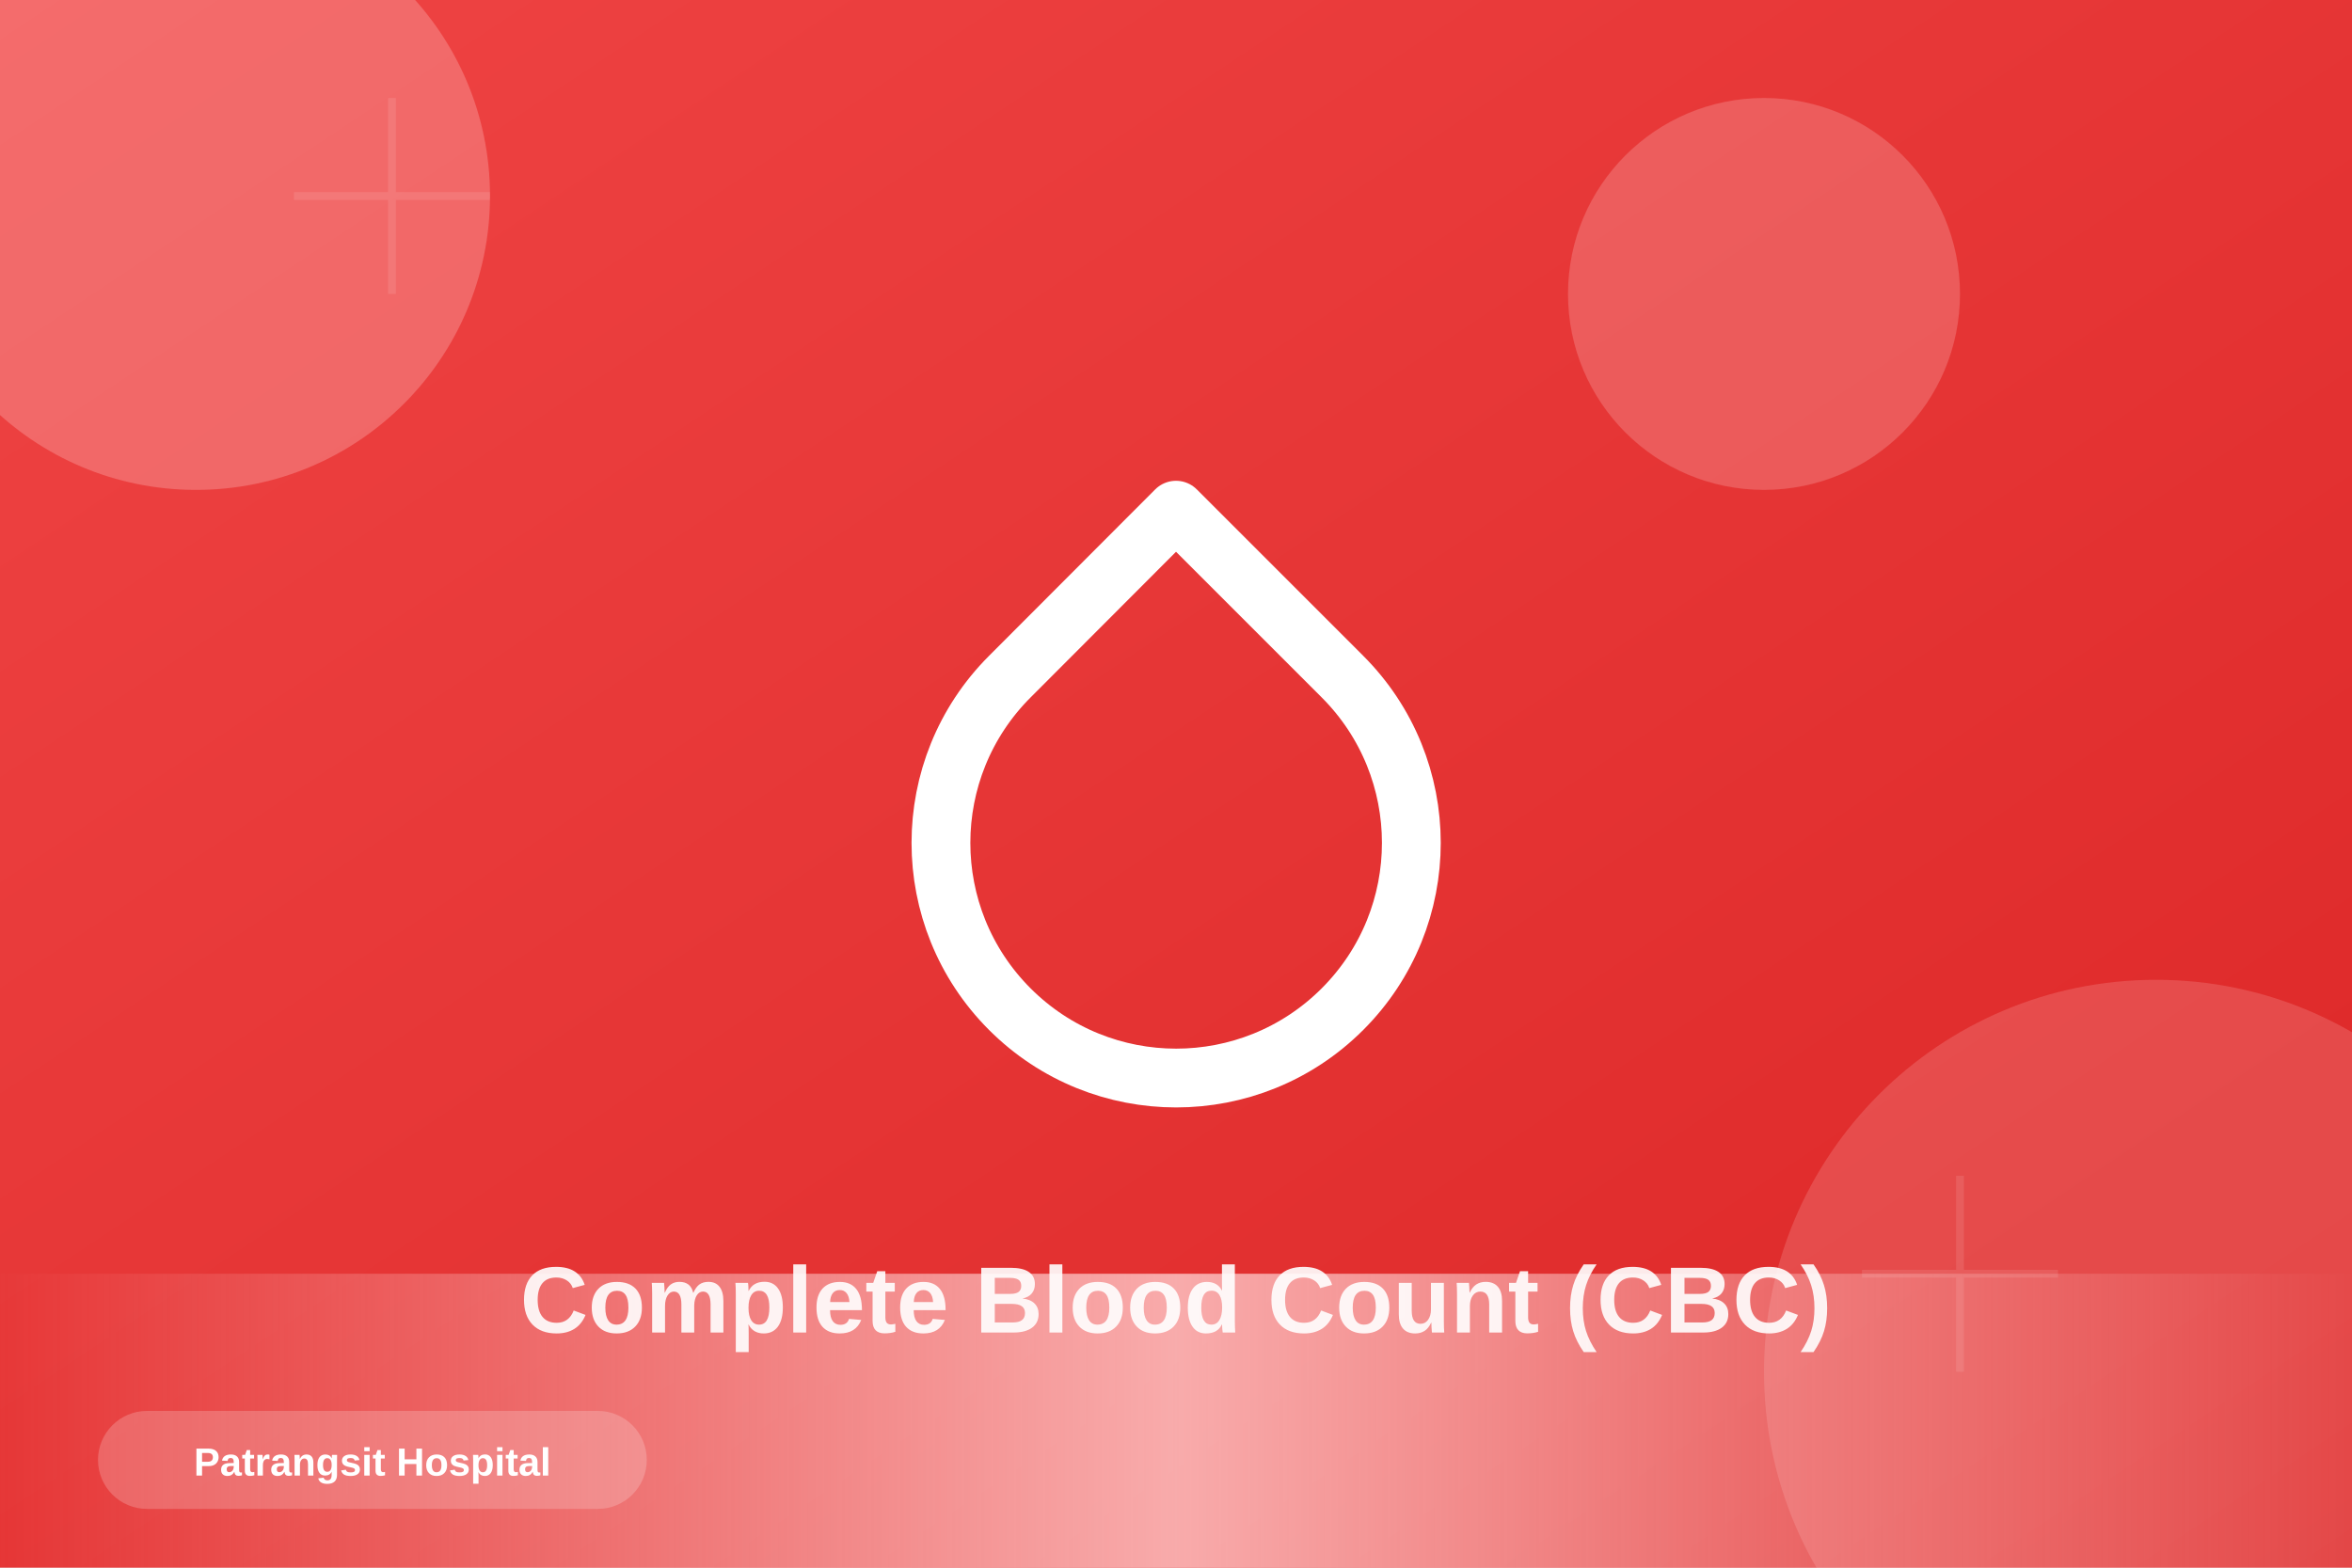
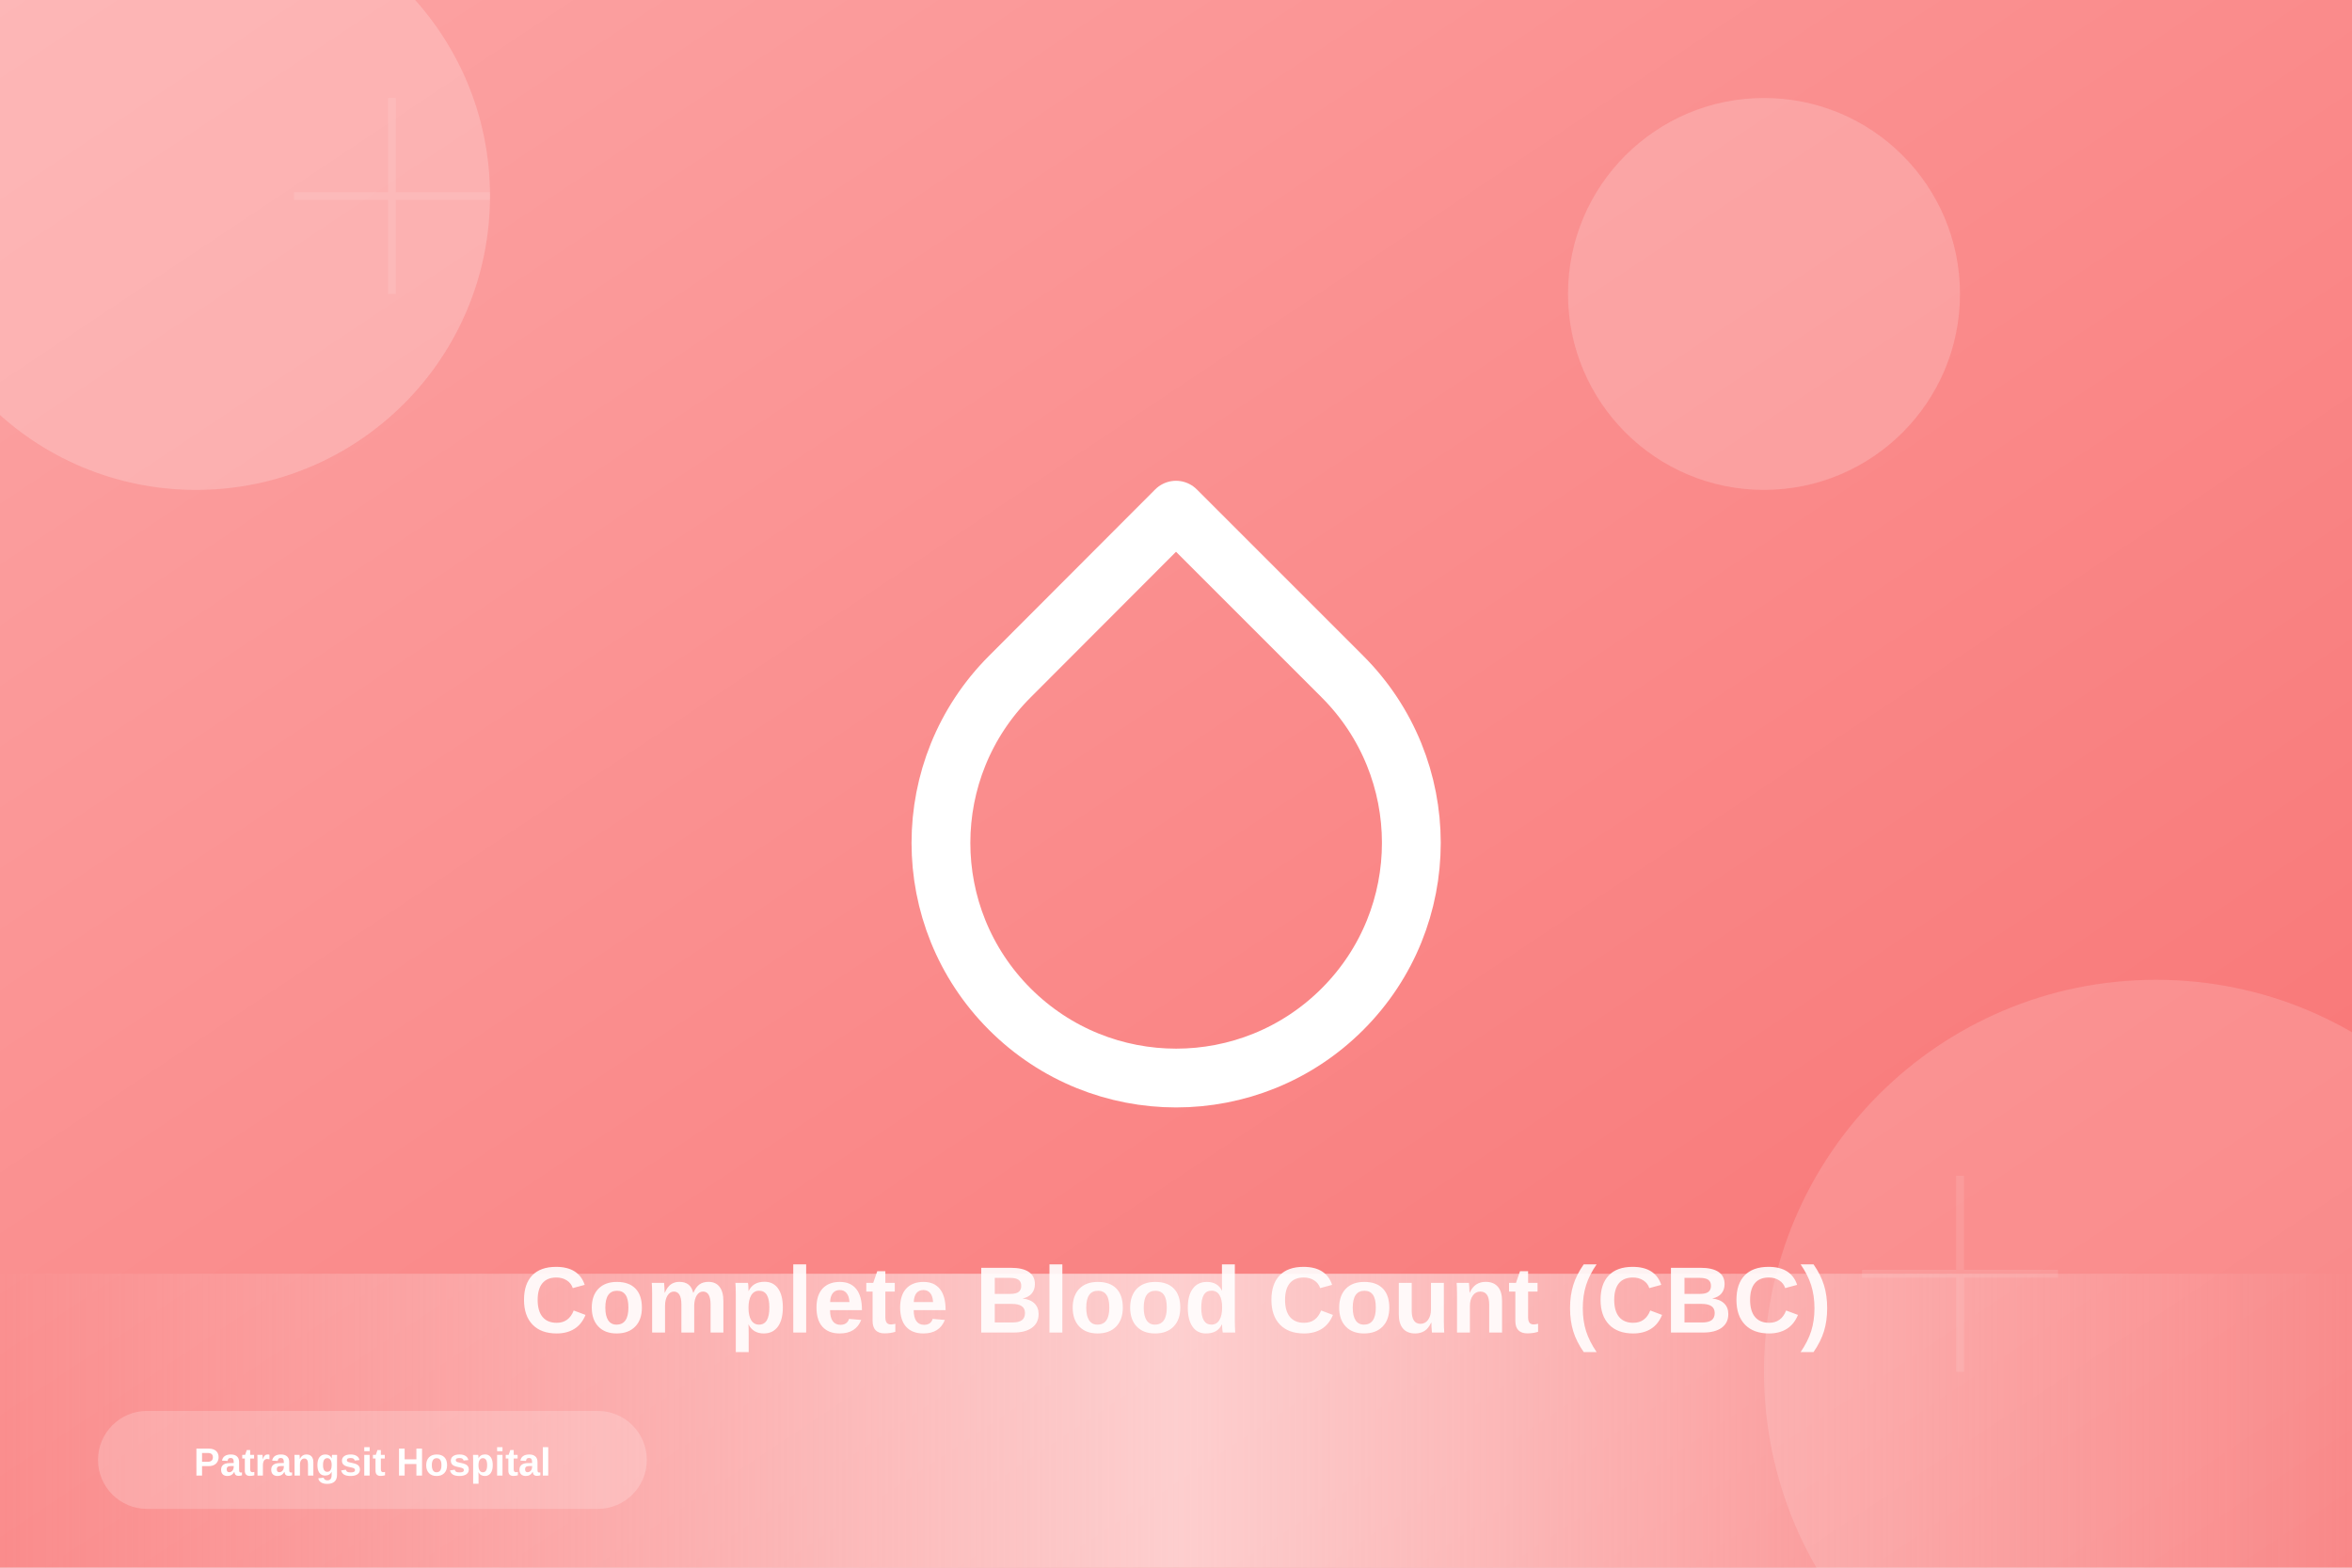
<svg xmlns="http://www.w3.org/2000/svg" width="1200" height="800" viewBox="0 0 1200 800">
  <defs>
    <linearGradient id="grad-cbc-test" x1="0%" y1="0%" x2="100%" y2="100%">
-       <stop offset="0%" style="stop-color:#ef4444;stop-opacity:1" />
-       <stop offset="100%" style="stop-color:#dc2626;stop-opacity:1" />
+       <stop offset="0%" style="stop-color:#fca5a5;stop-opacity:1" />
+       <stop offset="100%" style="stop-color:#f87171;stop-opacity:1" />
    </linearGradient>
    <linearGradient id="accent-cbc-test" x1="0%" y1="0%" x2="100%" y2="0%">
-       <stop offset="0%" style="stop-color:#fecaca;stop-opacity:0" />
-       <stop offset="50%" style="stop-color:#fecaca;stop-opacity:0.8" />
-       <stop offset="100%" style="stop-color:#fecaca;stop-opacity:0" />
+       <stop offset="0%" style="stop-color:#fee2e2;stop-opacity:0" />
+       <stop offset="50%" style="stop-color:#fee2e2;stop-opacity:0.8" />
+       <stop offset="100%" style="stop-color:#fee2e2;stop-opacity:0" />
    </linearGradient>
  </defs>
  <rect width="1200" height="800" fill="url(#grad-cbc-test)" />
-   <circle cx="100" cy="100" r="150" fill="#fecaca" opacity="0.3" />
-   <circle cx="1100" cy="700" r="200" fill="#fecaca" opacity="0.2" />
-   <circle cx="900" cy="150" r="100" fill="#fecaca" opacity="0.25" />
+   <circle cx="100" cy="100" r="150" fill="#fee2e2" opacity="0.3" />
+   <circle cx="1100" cy="700" r="200" fill="#fee2e2" opacity="0.2" />
+   <circle cx="900" cy="150" r="100" fill="#fee2e2" opacity="0.25" />
  <rect x="0" y="650" width="1200" height="150" fill="url(#accent-cbc-test)" />
  <g transform="translate(600, 400) scale(15)">
    <g transform="translate(-12, -12)" stroke="white" stroke-width="2" fill="none" stroke-linecap="round" stroke-linejoin="round">
      <path d="M12 2.69l5.66 5.66a8 8 0 1 1-11.31 0z" />
    </g>
  </g>
  <g opacity="0.1">
    <path d="M 200 50 L 200 150 M 150 100 L 250 100" stroke="white" stroke-width="4" />
    <path d="M 1000 600 L 1000 700 M 950 650 L 1050 650" stroke="white" stroke-width="4" />
  </g>
  <text x="600" y="680" font-family="Arial, sans-serif" font-size="48" font-weight="bold" fill="white" text-anchor="middle" opacity="0.9">
    Complete Blood Count (CBC)
  </text>
  <g transform="translate(50, 720)">
    <rect x="0" y="0" width="280" height="50" rx="25" fill="white" opacity="0.2" />
    <text x="140" y="33" font-family="Arial, sans-serif" font-size="20" font-weight="600" fill="white" text-anchor="middle">
      Patrangsit Hospital
    </text>
  </g>
</svg>
